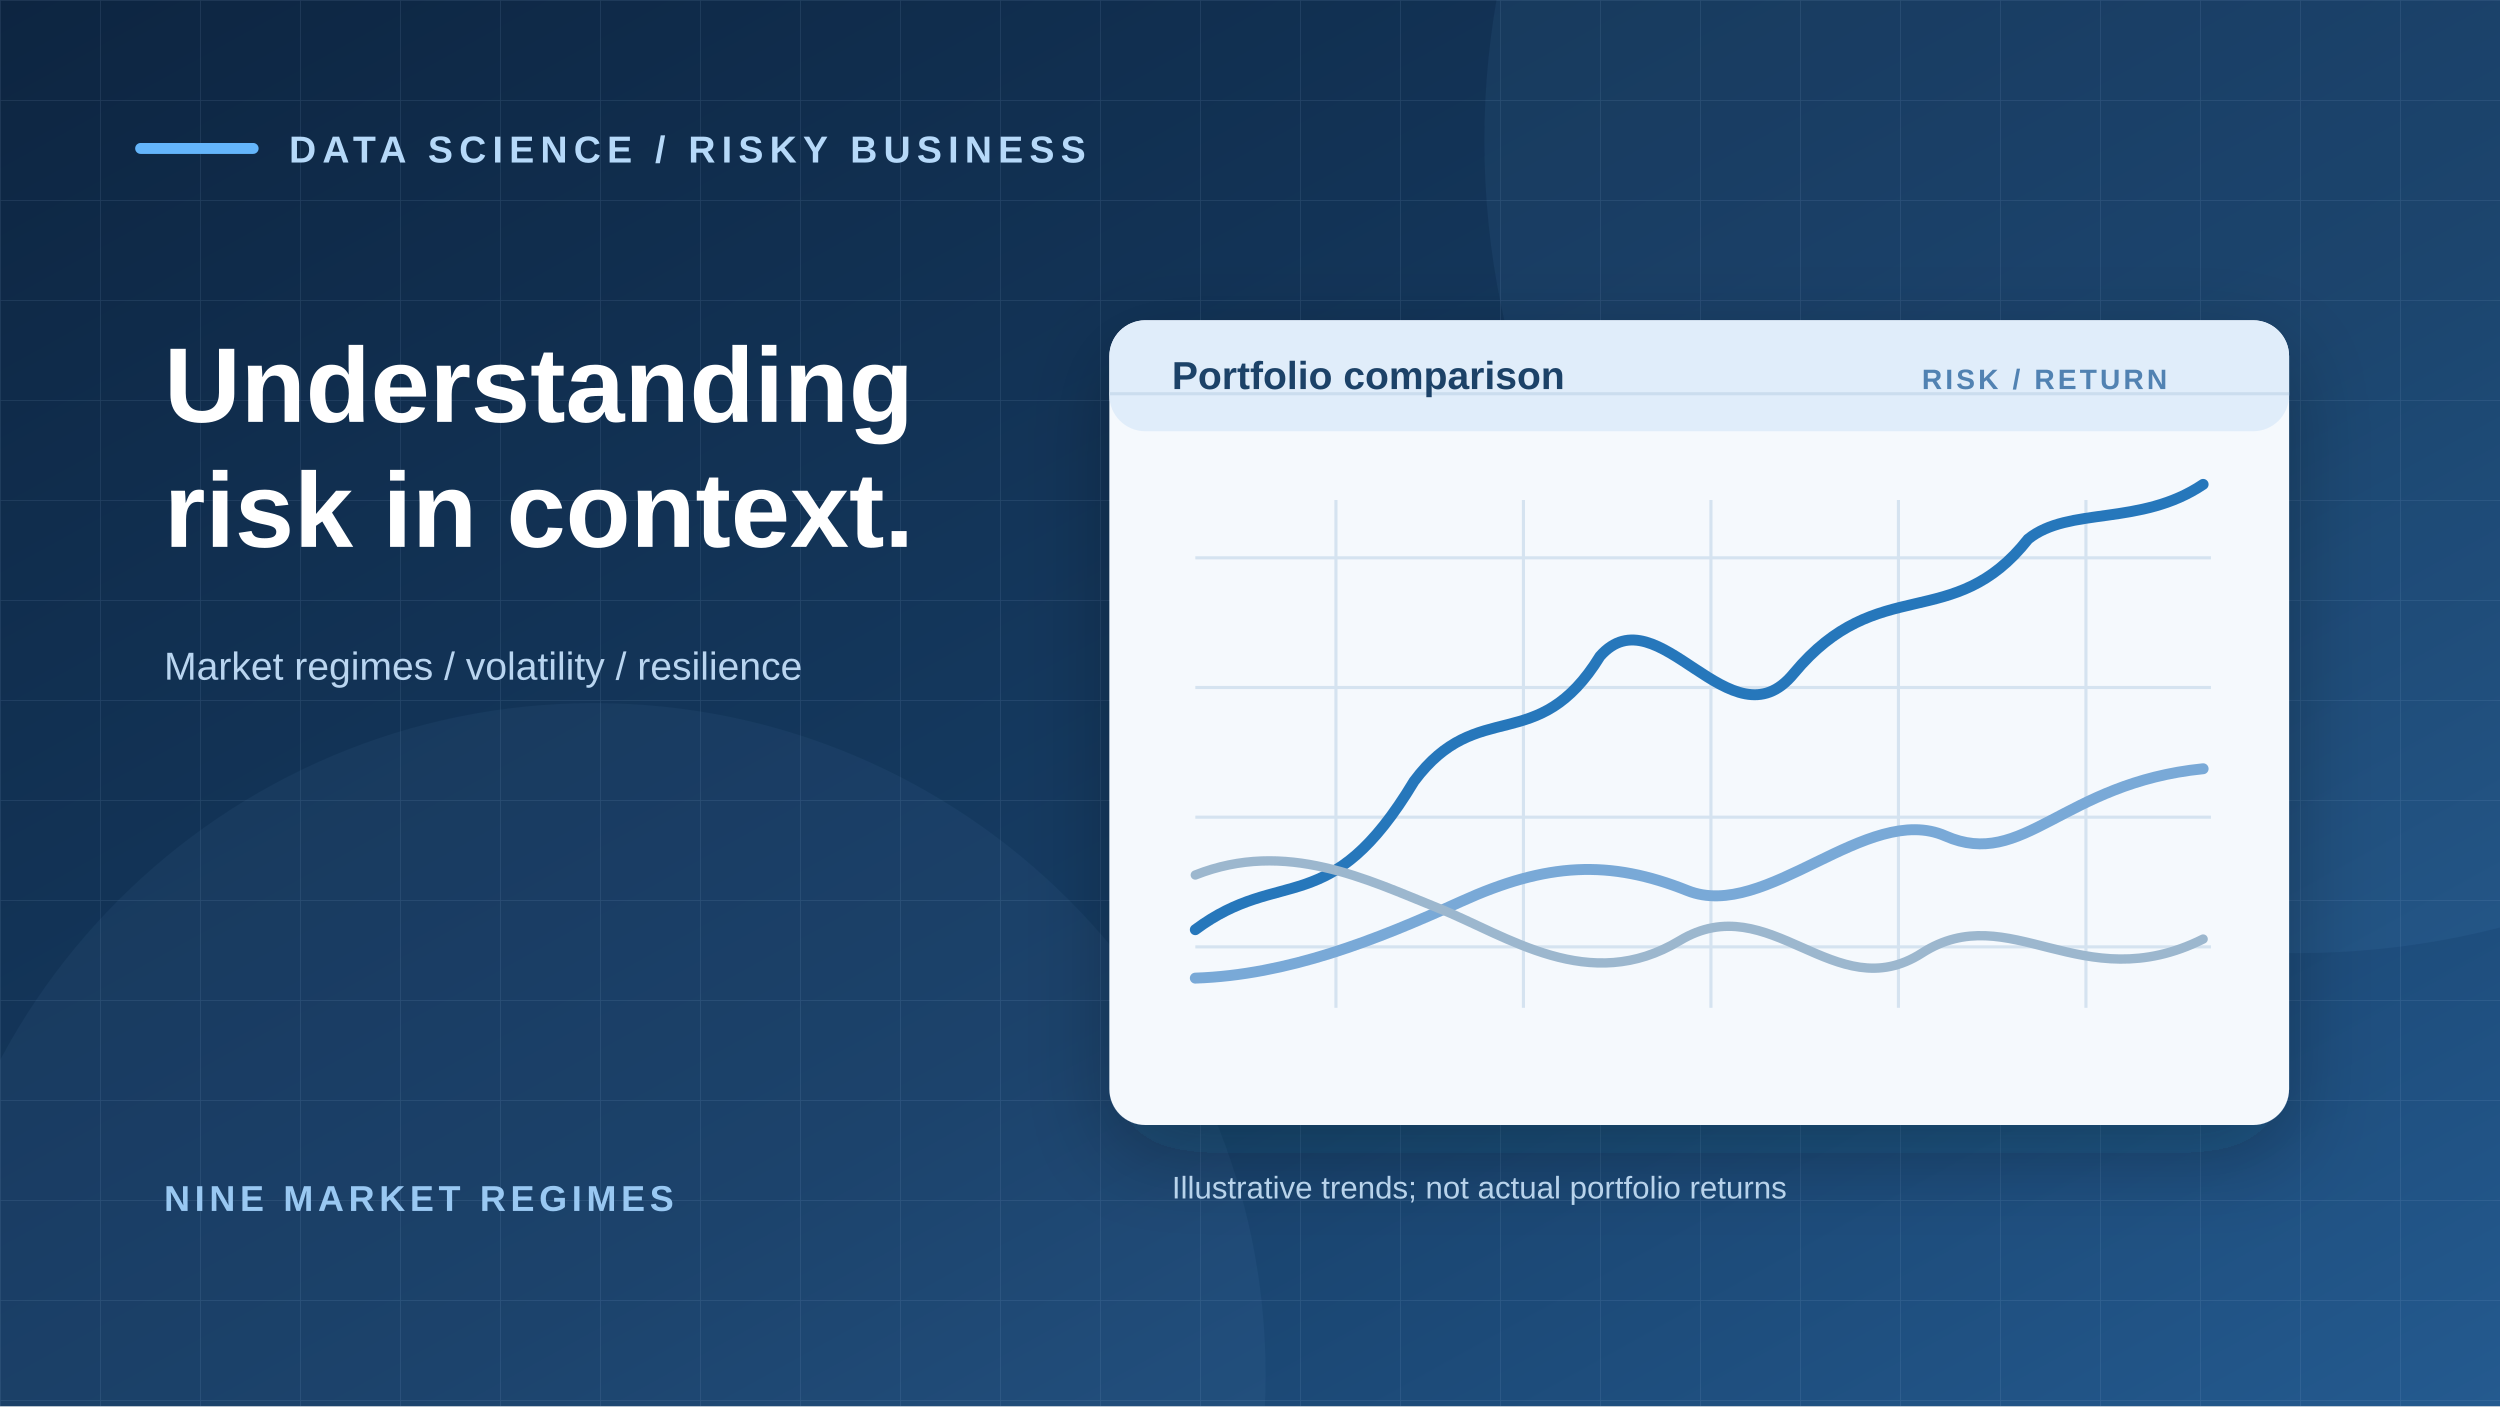
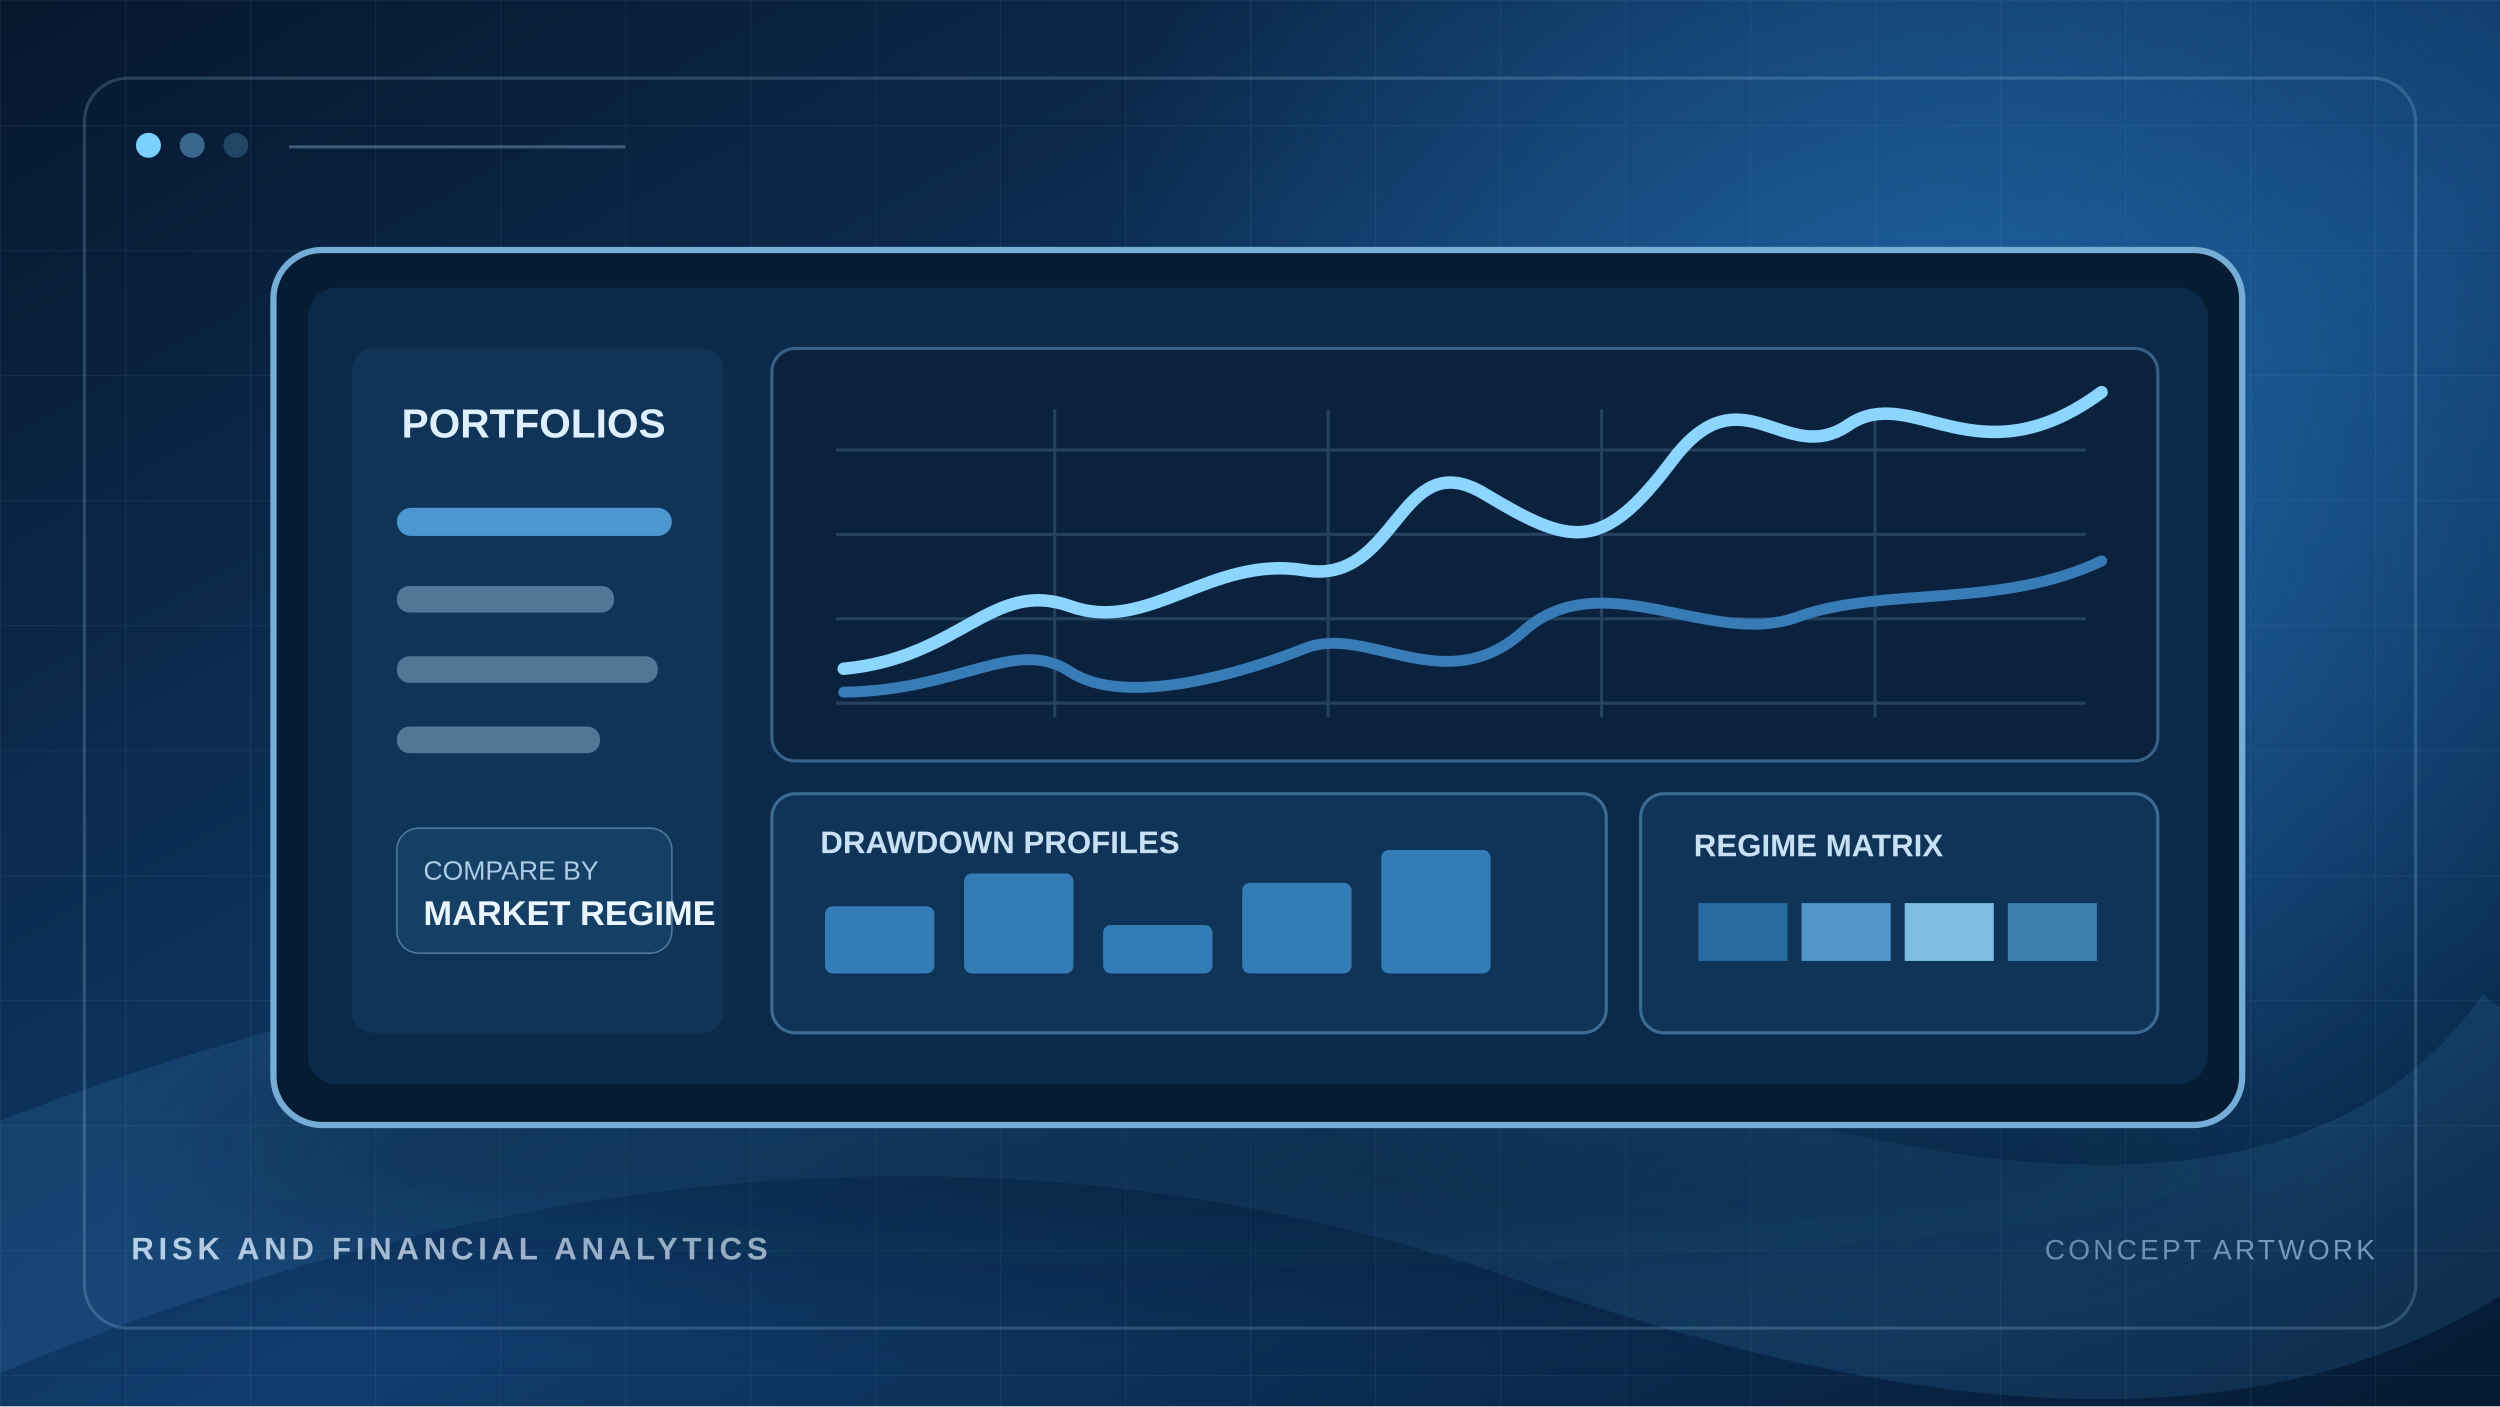
- <svg xmlns="http://www.w3.org/2000/svg" viewBox="0 0 1600 900" role="img" aria-label="DATA SCIENCE  /  RISKY BUSINESS">
+ <svg xmlns="http://www.w3.org/2000/svg" viewBox="0 0 1600 900" role="img" aria-label="Risk and financial analytics conceptual portfolio artwork">
  <defs>
    <linearGradient id="bg" x1="0" y1="0" x2="1" y2="1">
-       <stop stop-color="#0d2541" />
-       <stop offset=".58" stop-color="#163d65" />
-       <stop offset="1" stop-color="#245a8f" />
+       <stop stop-color="#06172d" />
+       <stop offset=".56" stop-color="#103c6c" />
+       <stop offset="1" stop-color="#041a33" />
    </linearGradient>
+     <radialGradient id="glow">
+       <stop stop-color="#2f92e4" stop-opacity=".53" />
+       <stop offset="1" stop-color="#2f92e4" stop-opacity="0" />
+     </radialGradient>
    <linearGradient id="glass" x1="0" y1="0" x2="1" y2="1">
-       <stop stop-color="#ffffff" />
-       <stop offset="1" stop-color="#dbeafb" />
+       <stop stop-color="#1c517e" />
+       <stop offset="1" stop-color="#092643" />
    </linearGradient>
-     <pattern id="grid" width="64" height="64" patternUnits="userSpaceOnUse">
-       <path d="M64 0H0V64" fill="none" stroke="#a5c7eb" stroke-width="1" opacity=".13" />
+     <linearGradient id="panel" x1="0" y1="0" x2="0" y2="1">
+       <stop stop-color="#f7fbff" />
+       <stop offset="1" stop-color="#dceafb" />
+     </linearGradient>
+     <linearGradient id="blue" x1="0" y1="0" x2="1" y2="1">
+       <stop stop-color="#7fceff" />
+       <stop offset="1" stop-color="#176db9" />
+     </linearGradient>
+     <filter id="shadow" x="-50%" y="-50%" width="200%" height="200%">
+       <feGaussianBlur stdDeviation="20" />
+     </filter>
+     <filter id="soft" x="-50%" y="-50%" width="200%" height="200%">
+       <feGaussianBlur stdDeviation="38" />
+     </filter>
+     <pattern id="grid" width="80" height="80" patternUnits="userSpaceOnUse">
+       <path d="M 80 0 L 0 0 0 80" fill="none" stroke="#a2c7e8" stroke-opacity=".075" stroke-width="1.5" />
    </pattern>
-     <filter id="shadow" x="-30%" y="-30%" width="160%" height="160%">
-       <feDropShadow dx="0" dy="18" stdDeviation="28" flood-color="#061526" flood-opacity=".28" />
-     </filter>
  </defs>
  <rect width="1600" height="900" fill="url(#bg)" />
  <rect width="1600" height="900" fill="url(#grid)" />
-   <circle cx="1470" cy="90" r="520" fill="#6daff0" opacity=".07" />
-   <circle cx="380" cy="880" r="430" fill="#8bc9ff" opacity=".05" />
-   <path d="M90 95h72" stroke="#64b5fb" stroke-width="7" stroke-linecap="round" />
-   <text x="185" y="104" fill="#b6d9f9" font-family="Arial,Helvetica,sans-serif" font-size="24" font-weight="700" letter-spacing="4">DATA SCIENCE  /  RISKY BUSINESS</text>
-   <text x="105" y="270" fill="#fff" font-family="Arial,Helvetica,sans-serif" font-size="68" font-weight="600">Understanding</text>
-   <text x="105" y="350" fill="#fff" font-family="Arial,Helvetica,sans-serif" font-size="68" font-weight="600">risk in context.</text>
-   <text x="105" y="435" fill="#b9d5f0" font-family="Arial,Helvetica,sans-serif" font-size="25" font-weight="500">Market regimes  /  volatility  /  resilience</text>
-   <g filter="url(#shadow)">
-     <rect x="710" y="205" width="755" height="515" rx="23" fill="#f5f9fd" />
-     <rect x="710" y="205" width="755" height="71" rx="23" fill="#e0edfa" />
-     <path d="M710 252h755" stroke="#cbddee" stroke-width="2" />
-     <text x="750" y="249" fill="#1e4368" font-family="Arial,Helvetica,sans-serif" font-size="25" font-weight="700">Portfolio comparison</text>
-     <text x="1230" y="249" fill="#5182b2" font-family="Arial,Helvetica,sans-serif" font-size="18" font-weight="700" letter-spacing="2">RISK / RETURN</text>
-     <g stroke="#d5e3f0" stroke-width="2">
-       <path d="M765 357h650M765 440h650M765 523h650M765 606h650" />
-       <path d="M855 320v325M975 320v325M1095 320v325M1215 320v325M1335 320v325" />
+   <circle cx="1230" cy="310" r="560" fill="url(#glow)" />
+   <path d="M-30 810Q520 580 1000 750T1650 680" fill="none" stroke="#58b1f5" stroke-opacity=".12" stroke-width="150" />
+   <rect x="54" y="50" width="1492" height="800" rx="28" fill="none" stroke="#a5d1ef" stroke-opacity=".22" stroke-width="2" />
+   <circle cx="95" cy="93" r="8" fill="#7ad0ff" />
+   <circle cx="123" cy="93" r="8" fill="#7ad0ff" opacity=".42" />
+   <circle cx="151" cy="93" r="8" fill="#7ad0ff" opacity=".22" />
+   <path d="M185 94H400" stroke="#a1c9e9" stroke-opacity=".35" stroke-width="2" />
+   <text x="84" y="806" fill="#d4eaff" opacity=".85" font-family="Arial, sans-serif" font-size="20" font-weight="700" letter-spacing="3">RISK AND FINANCIAL ANALYTICS</text>
+   <text x="1520" y="806" text-anchor="end" fill="#93bce0" opacity=".75" font-family="Arial, sans-serif" font-size="18" letter-spacing="2">CONCEPT ARTWORK</text>
+   <ellipse cx="780" cy="740" rx="650" ry="70" fill="#020914" opacity=".35" filter="url(#soft)" />
+   <g transform="translate(175 160)">
+     <rect x="0" y="0" width="1260" height="560" rx="31" fill="#061c33" stroke="#75add6" stroke-width="4" />
+     <rect x="22" y="24" width="1216" height="510" rx="19" fill="#0b2948" />
+     <rect x="50" y="63" width="238" height="438" rx="14" fill="#0f3457" />
+     <text x="82" y="120" font-family="Arial,sans-serif" font-weight="700" font-size="26" fill="#deeffe">PORTFOLIOS</text>
+     <rect x="79" y="165" width="176" height="18" rx="9" fill="#4c97d0" />
+     <rect x="79" y="215" width="139" height="17" rx="8" fill="#789ab9" opacity=".65" />
+     <rect x="79" y="260" width="167" height="17" rx="8" fill="#789ab9" opacity=".65" />
+     <rect x="79" y="305" width="130" height="17" rx="8" fill="#789ab9" opacity=".65" />
+     <rect x="79" y="370" width="176" height="80" rx="14" fill="#153f65" stroke="#50799f" />
+     <text x="96" y="403" font-family="Arial,sans-serif" font-size="17" fill="#adcde6">COMPARE BY</text>
+     <text x="96" y="432" font-family="Arial,sans-serif" font-size="22" font-weight="600" fill="#eaf6ff">MARKET REGIME</text>
+     <rect x="319" y="63" width="887" height="264" rx="15" fill="#0a223d" stroke="#386187" stroke-width="2" />
+     <g stroke="#4d7090" opacity=".4" stroke-width="2">
+       <path d="M360 128H1160M360 182H1160M360 236H1160M360 290H1160" />
+       <path d="M500 102V299M675 102V299M850 102V299M1025 102V299" />
    </g>
-     <path d="M765 595C820 554 851 590 905 500 946 445 984 485 1024 420 1061 378 1108 480 1148 431 1202 366 1250 406 1298 345 1324 324 1370 337 1410 310" stroke="#2777bb" stroke-width="7" fill="none" stroke-linecap="round" />
-     <path d="M765 626C824 624 880 602 935 577S1030 550 1080 570 1195 513 1245 535 1320 501 1410 492" stroke="#79a9d7" stroke-width="7" fill="none" stroke-linecap="round" />
-     <path d="M765 560C823 537 875 563 920 581S1017 637 1075 602 1174 646 1230 610 1332 640 1410 601" stroke="#9cb7ce" stroke-width="6" fill="none" stroke-linecap="round" />
+     <path d="M365 268C440 261 460 210 510 228S600 195 660 205 720 123 775 156 850 195 895 135 967 140 1008 112 1090 150 1170 91" fill="none" stroke="#8bd5ff" stroke-width="8" stroke-linecap="round" />
+     <path d="M365 283C440 282 475 247 510 270S620 271 660 255 750 289 800 244 920 255 975 235 1105 230 1170 199" fill="none" stroke="#377cb6" stroke-width="7" stroke-linecap="round" />
+     <rect x="319" y="348" width="534" height="153" rx="15" fill="#103457" stroke="#3d6b94" stroke-width="2" />
+     <text x="350" y="386" font-family="Arial,sans-serif" font-weight="700" font-size="20" fill="#c8e0f4">DRAWDOWN PROFILES</text>
+     <g fill="#337cb6">
+       <rect x="353" y="420" width="70" height="43" rx="5" />
+       <rect x="442" y="399" width="70" height="64" rx="5" />
+       <rect x="531" y="432" width="70" height="31" rx="5" />
+       <rect x="620" y="405" width="70" height="58" rx="5" />
+       <rect x="709" y="384" width="70" height="79" rx="5" />
+     </g>
+     <rect x="875" y="348" width="331" height="153" rx="15" fill="#103457" stroke="#3d6b94" stroke-width="2" />
+     <text x="909" y="388" font-family="Arial,sans-serif" font-weight="700" font-size="20" fill="#c8e0f4">REGIME MATRIX</text>
+     <g>
+       <rect x="912" y="418" width="57" height="37" fill="#286b9e" />
+       <rect x="978" y="418" width="57" height="37" fill="#5295c7" />
+       <rect x="1044" y="418" width="57" height="37" fill="#80bde3" />
+       <rect x="1110" y="418" width="57" height="37" fill="#3c7fad" />
+     </g>
  </g>
-   <text x="105" y="775" fill="#99c8f2" font-family="Arial,Helvetica,sans-serif" font-size="23" font-weight="700" letter-spacing="3">NINE MARKET REGIMES</text>
-   <text x="750" y="767" fill="#b8d3eb" font-family="Arial,Helvetica,sans-serif" font-size="20" font-weight="400">Illustrative trends; not actual portfolio returns</text>
</svg>
